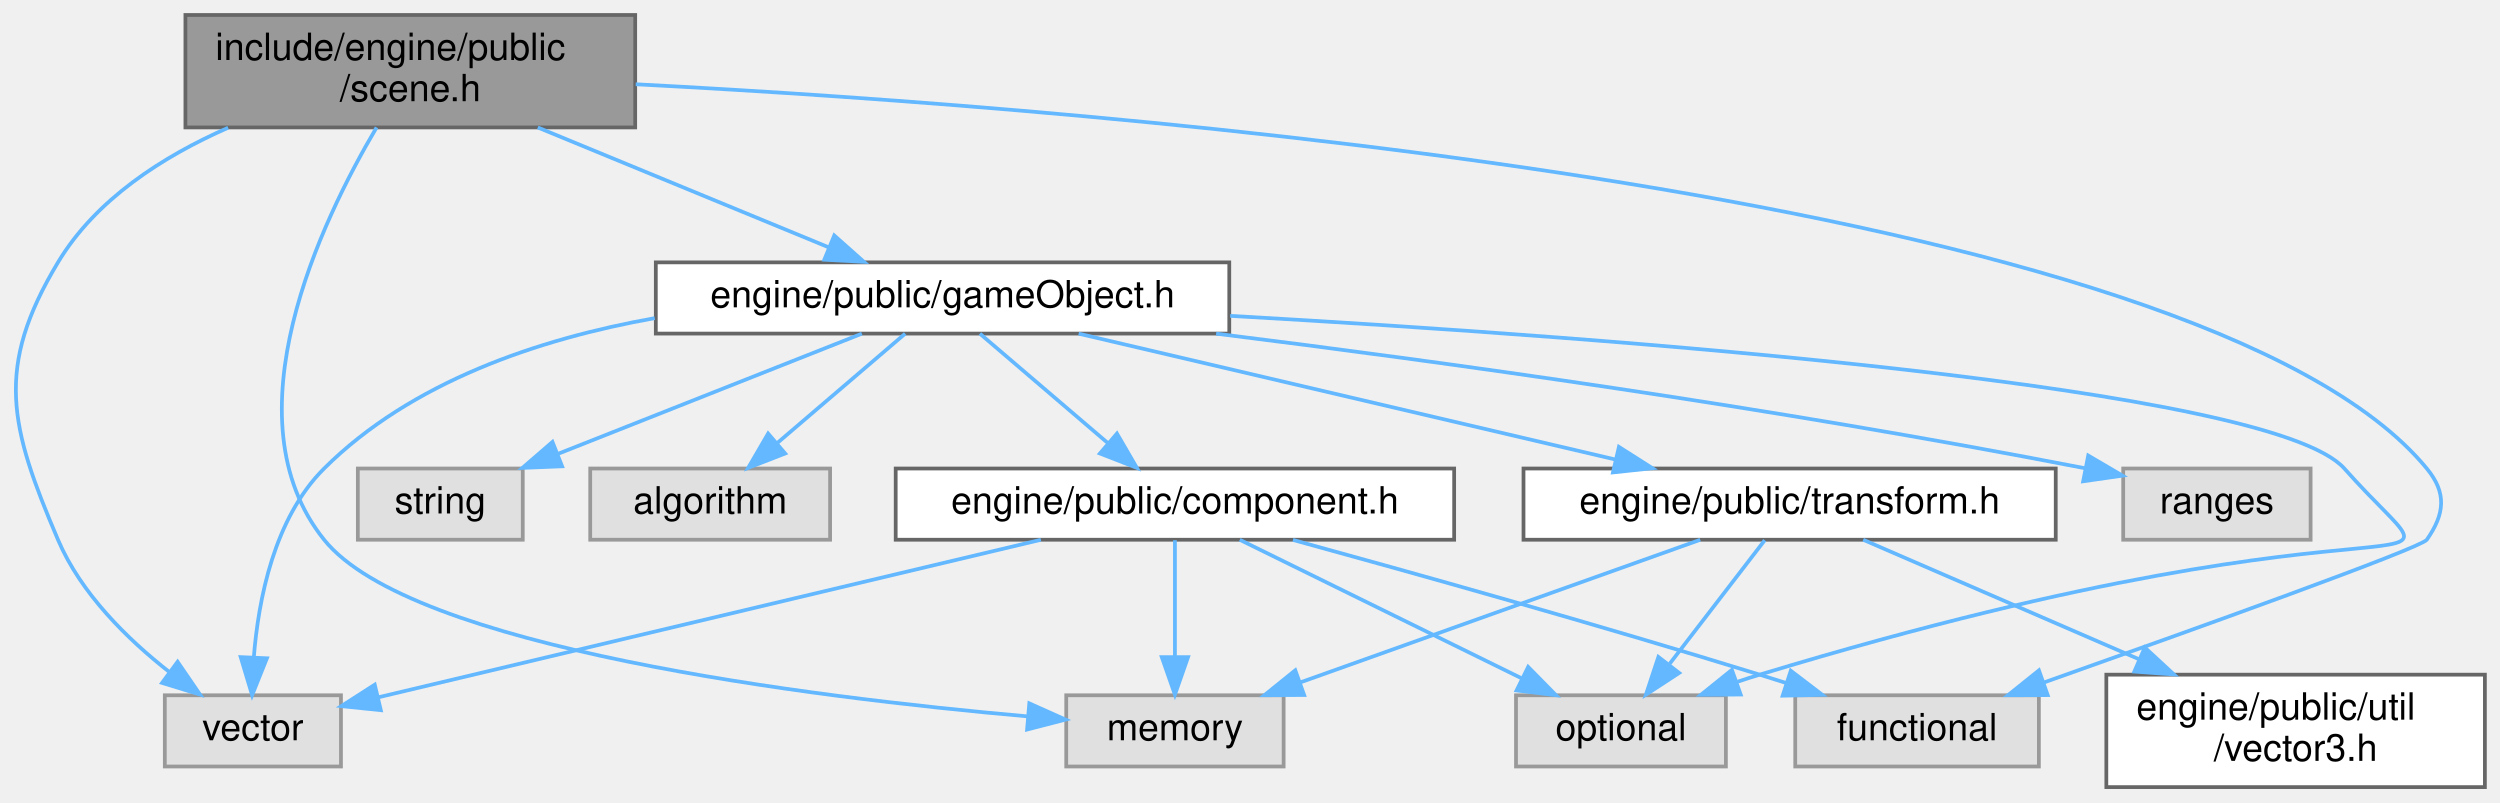
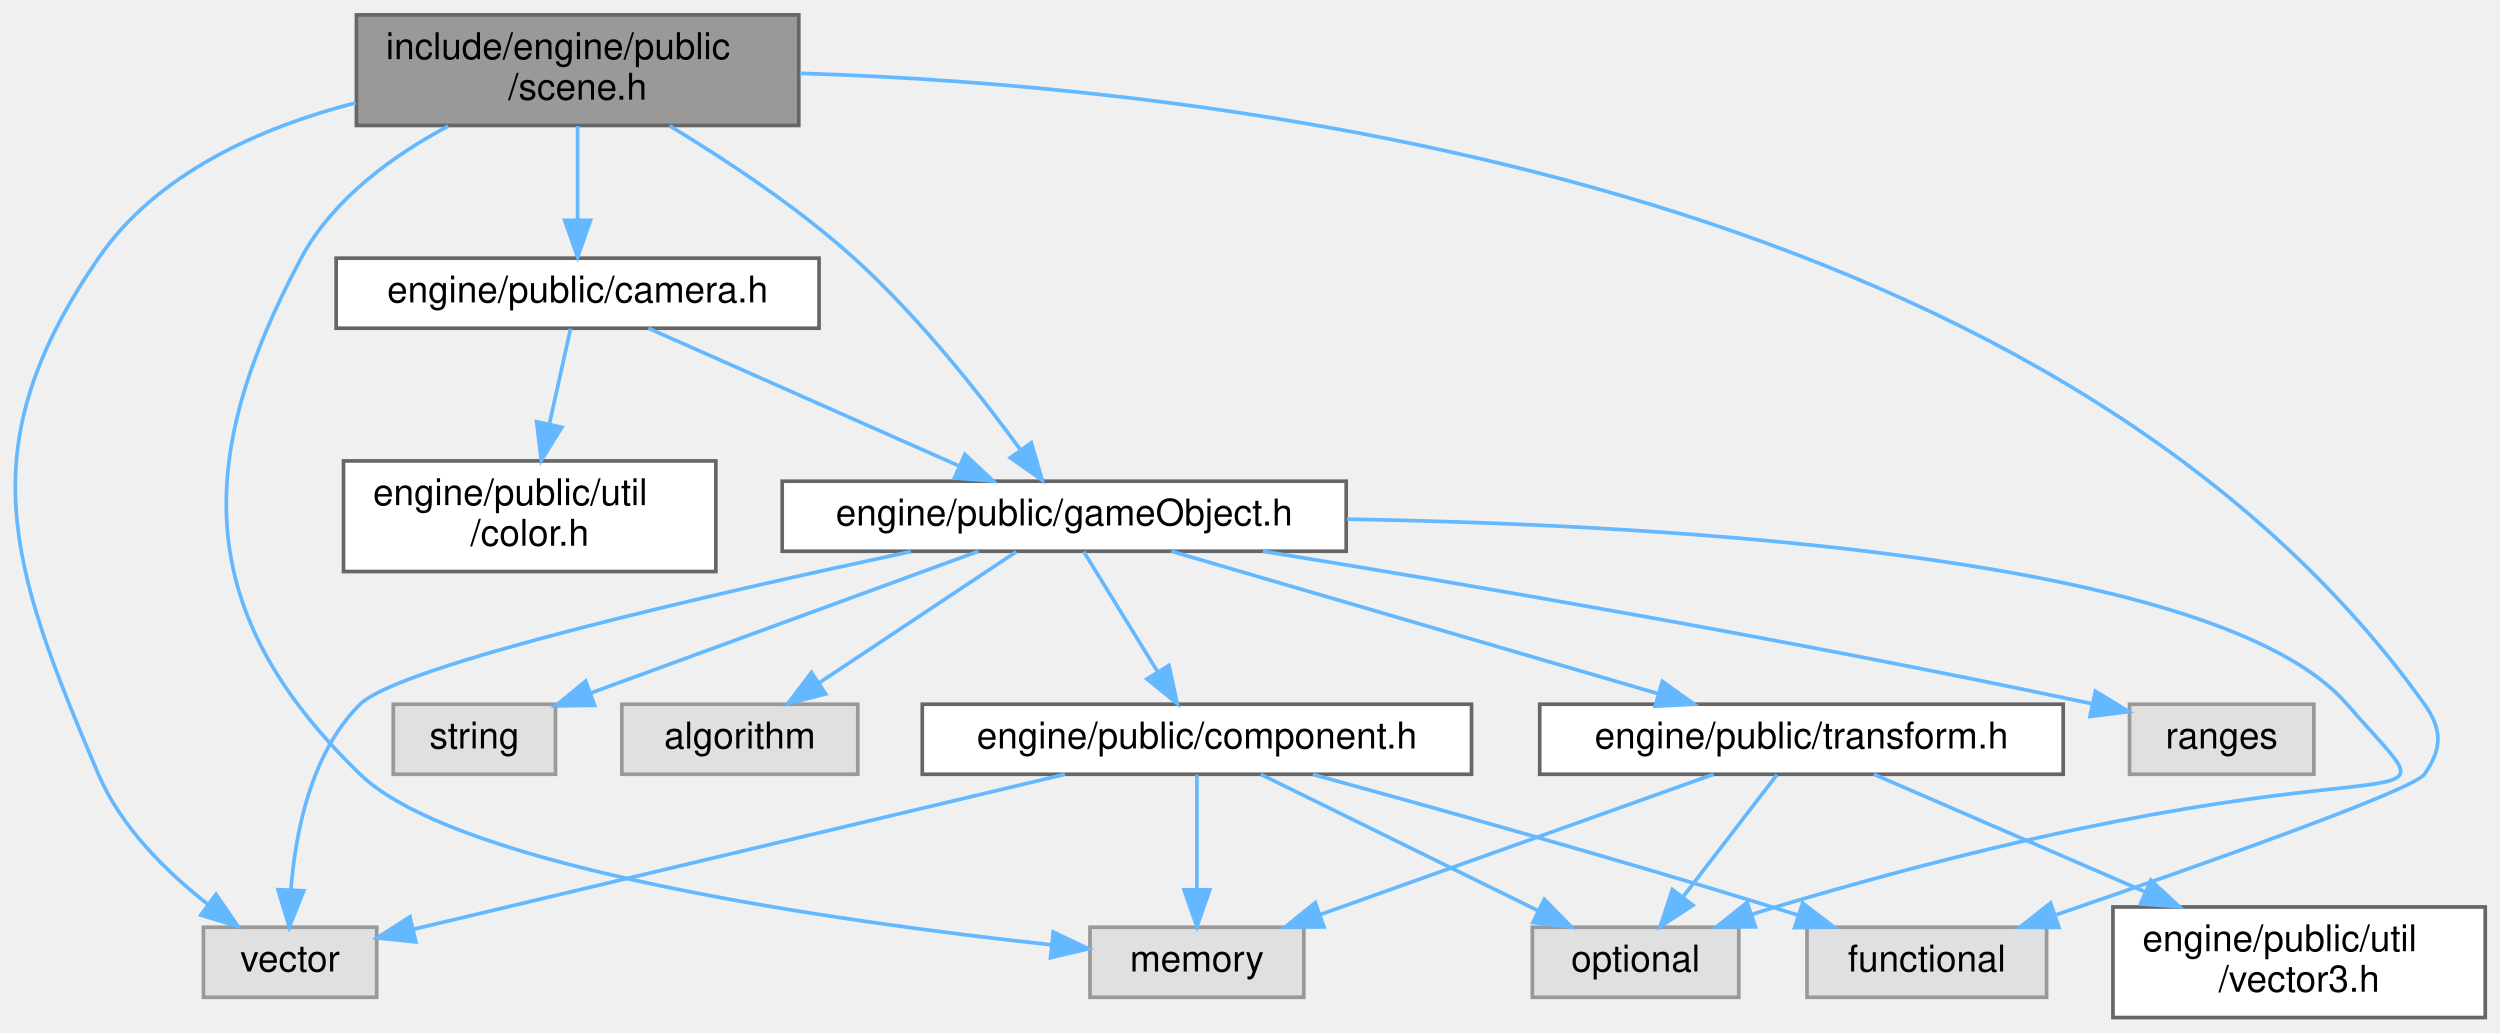
- <svg xmlns="http://www.w3.org/2000/svg" xmlns:xlink="http://www.w3.org/1999/xlink" width="667pt" height="214pt" viewBox="0.00 0.00 666.94 214.00">
-   <g id="graph0" class="graph" transform="scale(1 1) rotate(0) translate(4 210)">
+ <svg xmlns="http://www.w3.org/2000/svg" xmlns:xlink="http://www.w3.org/1999/xlink" width="678pt" height="280pt" viewBox="0.00 0.00 678.19 280.00">
+   <g id="graph0" class="graph" transform="scale(1 1) rotate(0) translate(4 276)">
    <g id="Node000001" class="node">
      <g id="a_Node000001">
        <a xlink:title=" ">
-           <polygon fill="#999999" stroke="#666666" points="165.44,-206 45.44,-206 45.44,-176 165.44,-176 165.44,-206" />
-           <text text-anchor="start" x="53.44" y="-194" font-family="Helvetica,sans-Serif" font-size="10.00">include/engine/public</text>
-           <text text-anchor="middle" x="105.44" y="-183" font-family="Helvetica,sans-Serif" font-size="10.00">/scene.h</text>
+           <polygon fill="#999999" stroke="#666666" points="212.69,-272 92.69,-272 92.69,-242 212.69,-242 212.69,-272" />
+           <text text-anchor="start" x="100.69" y="-260" font-family="Helvetica,sans-Serif" font-size="10.00">include/engine/public</text>
+           <text text-anchor="middle" x="152.69" y="-249" font-family="Helvetica,sans-Serif" font-size="10.00">/scene.h</text>
        </a>
      </g>
    </g>
    <g id="Node000002" class="node">
      <g id="a_Node000002">
        <a xlink:title=" ">
-           <polygon fill="#e0e0e0" stroke="#999999" points="86.94,-24.5 39.94,-24.5 39.94,-5.5 86.94,-5.5 86.94,-24.5" />
-           <text text-anchor="middle" x="63.44" y="-12.5" font-family="Helvetica,sans-Serif" font-size="10.00">vector</text>
+           <polygon fill="#e0e0e0" stroke="#999999" points="98.19,-24.5 51.19,-24.5 51.19,-5.5 98.19,-5.5 98.19,-24.5" />
+           <text text-anchor="middle" x="74.69" y="-12.5" font-family="Helvetica,sans-Serif" font-size="10.00">vector</text>
        </a>
      </g>
    </g>
    <g id="edge1_Node000001_Node000002" class="edge">
      <g id="a_edge1_Node000001_Node000002">
        <a xlink:title=" ">
-           <path fill="none" stroke="#63b8ff" d="M56.83,-175.92C39.38,-168.25 21.53,-156.8 11.44,-140 -5.5,-111.81 -1.45,-96.26 11.44,-66 17.53,-51.68 29.97,-39.47 41.15,-30.71" />
-           <polygon fill="#63b8ff" stroke="#63b8ff" points="43.35,-33.44 49.33,-24.7 39.2,-27.8 43.35,-33.44" />
+           <path fill="none" stroke="#63b8ff" d="M92.49,-248.15C66.51,-241.45 38.5,-229.02 22.69,-206 -12.54,-154.71 -1.68,-123.25 22.69,-66 28.79,-51.68 41.23,-39.47 52.41,-30.71" />
+           <polygon fill="#63b8ff" stroke="#63b8ff" points="54.6,-33.44 60.59,-24.7 50.46,-27.8 54.6,-33.44" />
        </a>
      </g>
    </g>
    <g id="Node000003" class="node">
      <g id="a_Node000003">
        <a xlink:title=" ">
-           <polygon fill="#e0e0e0" stroke="#999999" points="338.44,-24.5 280.44,-24.5 280.44,-5.5 338.44,-5.5 338.44,-24.5" />
-           <text text-anchor="middle" x="309.44" y="-12.5" font-family="Helvetica,sans-Serif" font-size="10.00">memory</text>
+           <polygon fill="#e0e0e0" stroke="#999999" points="349.69,-24.5 291.69,-24.5 291.69,-5.5 349.69,-5.5 349.69,-24.5" />
+           <text text-anchor="middle" x="320.69" y="-12.5" font-family="Helvetica,sans-Serif" font-size="10.00">memory</text>
        </a>
      </g>
    </g>
    <g id="edge2_Node000001_Node000003" class="edge">
      <g id="a_edge2_Node000001_Node000003">
        <a xlink:title=" ">
-           <path fill="none" stroke="#63b8ff" d="M96.44,-175.99C81.67,-151.02 56.38,-98.43 82.44,-66 105.57,-37.22 211.64,-24.03 270.24,-18.86" />
-           <polygon fill="#63b8ff" stroke="#63b8ff" points="270.59,-22.34 280.26,-18.01 270,-15.36 270.59,-22.34" />
+           <path fill="none" stroke="#63b8ff" d="M117.62,-241.85C102.46,-233.77 86.25,-222 77.69,-206 48.14,-150.78 48.69,-109.56 93.69,-66 120.03,-40.5 223.32,-26.01 281.07,-19.75" />
+           <polygon fill="#63b8ff" stroke="#63b8ff" points="281.72,-23.2 291.3,-18.67 280.99,-16.24 281.72,-23.2" />
        </a>
      </g>
    </g>
    <g id="Node000004" class="node">
      <g id="a_Node000004">
        <a xlink:title=" ">
-           <polygon fill="#e0e0e0" stroke="#999999" points="539.94,-24.5 474.94,-24.5 474.94,-5.5 539.94,-5.5 539.94,-24.5" />
-           <text text-anchor="middle" x="507.44" y="-12.5" font-family="Helvetica,sans-Serif" font-size="10.00">functional</text>
+           <polygon fill="#e0e0e0" stroke="#999999" points="551.19,-24.5 486.19,-24.5 486.19,-5.5 551.19,-5.5 551.19,-24.5" />
+           <text text-anchor="middle" x="518.69" y="-12.5" font-family="Helvetica,sans-Serif" font-size="10.00">functional</text>
        </a>
      </g>
    </g>
    <g id="edge3_Node000001_Node000004" class="edge">
      <g id="a_edge3_Node000001_Node000004">
        <a xlink:title=" ">
-           <path fill="none" stroke="#63b8ff" d="M165.58,-187.52C293,-180.88 583.39,-157.9 643.44,-85 648.8,-78.48 648.27,-72.93 643.44,-66 641.89,-63.78 581.08,-41.99 541.3,-27.92" />
-           <polygon fill="#63b8ff" stroke="#63b8ff" points="542.29,-24.55 531.69,-24.52 539.96,-31.15 542.29,-24.55" />
+           <path fill="none" stroke="#63b8ff" d="M213,-256.15C322.34,-252.76 551.43,-227.96 653.69,-85 658.6,-78.13 658.51,-72.93 653.69,-66 650.67,-61.67 592.87,-41.29 553.89,-27.92" />
+           <polygon fill="#63b8ff" stroke="#63b8ff" points="554.53,-24.44 543.94,-24.52 552.27,-31.07 554.53,-24.44" />
        </a>
      </g>
    </g>
    <g id="Node000005" class="node">
      <g id="a_Node000005">
        <a xlink:href="game_object_8h.html" target="_top" xlink:title=" ">
-           <polygon fill="white" stroke="#666666" points="323.94,-140 170.94,-140 170.94,-121 323.94,-121 323.94,-140" />
-           <text text-anchor="middle" x="247.44" y="-128" font-family="Helvetica,sans-Serif" font-size="10.00">engine/public/gameObject.h</text>
+           <polygon fill="white" stroke="#666666" points="361.19,-145.5 208.19,-145.5 208.19,-126.5 361.19,-126.5 361.19,-145.5" />
+           <text text-anchor="middle" x="284.69" y="-133.5" font-family="Helvetica,sans-Serif" font-size="10.00">engine/public/gameObject.h</text>
        </a>
      </g>
    </g>
    <g id="edge4_Node000001_Node000005" class="edge">
      <g id="a_edge4_Node000001_Node000005">
        <a xlink:title=" ">
-           <path fill="none" stroke="#63b8ff" d="M139.45,-175.99C163.03,-166.27 194.18,-153.44 216.95,-144.06" />
-           <polygon fill="#63b8ff" stroke="#63b8ff" points="218.55,-147.18 226.47,-140.14 215.89,-140.71 218.55,-147.18" />
+           <path fill="none" stroke="#63b8ff" d="M177.64,-241.91C192.89,-232.7 212.35,-219.84 227.69,-206 245.27,-190.14 262.11,-168.71 272.87,-153.97" />
+           <polygon fill="#63b8ff" stroke="#63b8ff" points="275.77,-155.93 278.74,-145.76 270.07,-151.86 275.77,-155.93" />
+         </a>
+       </g>
+     </g>
+     <g id="Node000013" class="node">
+       <g id="a_Node000013">
+         <a xlink:href="camera_8h.html" target="_top" xlink:title=" ">
+           <polygon fill="white" stroke="#666666" points="218.19,-206 87.19,-206 87.19,-187 218.19,-187 218.19,-206" />
+           <text text-anchor="middle" x="152.69" y="-194" font-family="Helvetica,sans-Serif" font-size="10.00">engine/public/camera.h</text>
+         </a>
+       </g>
+     </g>
+     <g id="edge19_Node000001_Node000013" class="edge">
+       <g id="a_edge19_Node000001_Node000013">
+         <a xlink:title=" ">
+           <path fill="none" stroke="#63b8ff" d="M152.69,-241.84C152.69,-234.21 152.69,-224.7 152.69,-216.45" />
+           <polygon fill="#63b8ff" stroke="#63b8ff" points="156.19,-216.27 152.69,-206.27 149.19,-216.27 156.19,-216.27" />
        </a>
      </g>
    </g>
    <g id="edge9_Node000005_Node000002" class="edge">
      <g id="a_edge9_Node000005_Node000002">
        <a xlink:title=" ">
-           <path fill="none" stroke="#63b8ff" d="M170.65,-125.12C139.6,-119.57 105.68,-108.12 82.44,-85 69.11,-71.74 64.9,-50.06 63.68,-34.54" />
-           <polygon fill="#63b8ff" stroke="#63b8ff" points="67.18,-34.37 63.24,-24.53 60.19,-34.68 67.18,-34.37" />
+           <path fill="none" stroke="#63b8ff" d="M243.08,-126.41C190.18,-115.14 104.39,-95.57 93.69,-85 80.31,-71.79 76.11,-50.1 74.91,-34.56" />
+           <polygon fill="#63b8ff" stroke="#63b8ff" points="78.41,-34.39 74.48,-24.54 71.41,-34.69 78.41,-34.39" />
        </a>
      </g>
    </g>
    <g id="Node000006" class="node">
      <g id="a_Node000006">
        <a xlink:title=" ">
-           <polygon fill="#e0e0e0" stroke="#999999" points="217.44,-85 153.44,-85 153.44,-66 217.44,-66 217.44,-85" />
-           <text text-anchor="middle" x="185.44" y="-73" font-family="Helvetica,sans-Serif" font-size="10.00">algorithm</text>
+           <polygon fill="#e0e0e0" stroke="#999999" points="228.69,-85 164.69,-85 164.69,-66 228.69,-66 228.69,-85" />
+           <text text-anchor="middle" x="196.69" y="-73" font-family="Helvetica,sans-Serif" font-size="10.00">algorithm</text>
        </a>
      </g>
    </g>
    <g id="edge5_Node000005_Node000006" class="edge">
      <g id="a_edge5_Node000005_Node000006">
        <a xlink:title=" ">
-           <path fill="none" stroke="#63b8ff" d="M237.47,-120.98C228.31,-113.15 214.5,-101.34 203.41,-91.86" />
-           <polygon fill="#63b8ff" stroke="#63b8ff" points="205.45,-89.01 195.58,-85.17 200.91,-94.33 205.45,-89.01" />
+           <path fill="none" stroke="#63b8ff" d="M271.7,-126.37C257.67,-117.04 235.06,-102.01 218.33,-90.88" />
+           <polygon fill="#63b8ff" stroke="#63b8ff" points="219.99,-87.79 209.73,-85.17 216.12,-93.62 219.99,-87.79" />
        </a>
      </g>
    </g>
    <g id="Node000007" class="node">
      <g id="a_Node000007">
        <a xlink:title=" ">
-           <polygon fill="#e0e0e0" stroke="#999999" points="456.44,-24.5 400.44,-24.5 400.44,-5.5 456.44,-5.5 456.44,-24.5" />
-           <text text-anchor="middle" x="428.44" y="-12.5" font-family="Helvetica,sans-Serif" font-size="10.00">optional</text>
+           <polygon fill="#e0e0e0" stroke="#999999" points="467.69,-24.5 411.69,-24.5 411.69,-5.5 467.69,-5.5 467.69,-24.5" />
+           <text text-anchor="middle" x="439.69" y="-12.5" font-family="Helvetica,sans-Serif" font-size="10.00">optional</text>
        </a>
      </g>
    </g>
    <g id="edge6_Node000005_Node000007" class="edge">
      <g id="a_edge6_Node000005_Node000007">
        <a xlink:title=" ">
-           <path fill="none" stroke="#63b8ff" d="M324.18,-125.73C427.87,-119.85 602.06,-106.82 621.44,-85 655.84,-46.26 647.25,-85.1 465.44,-30 463.51,-29.42 461.55,-28.79 459.57,-28.12" />
-           <polygon fill="#63b8ff" stroke="#63b8ff" points="460.38,-24.7 449.79,-24.64 458.04,-31.29 460.38,-24.7" />
+           <path fill="none" stroke="#63b8ff" d="M361.4,-135.2C453.04,-133.6 598.31,-124.67 632.69,-85 666.33,-46.18 652.01,-82.13 477.69,-30 475.55,-29.36 473.37,-28.67 471.17,-27.94" />
+           <polygon fill="#63b8ff" stroke="#63b8ff" points="472.23,-24.6 461.64,-24.61 469.93,-31.21 472.23,-24.6" />
        </a>
      </g>
    </g>
    <g id="Node000008" class="node">
      <g id="a_Node000008">
        <a xlink:title=" ">
-           <polygon fill="#e0e0e0" stroke="#999999" points="612.44,-85 562.44,-85 562.44,-66 612.44,-66 612.44,-85" />
-           <text text-anchor="middle" x="587.44" y="-73" font-family="Helvetica,sans-Serif" font-size="10.00">ranges</text>
+           <polygon fill="#e0e0e0" stroke="#999999" points="623.69,-85 573.69,-85 573.69,-66 623.69,-66 623.69,-85" />
+           <text text-anchor="middle" x="598.69" y="-73" font-family="Helvetica,sans-Serif" font-size="10.00">ranges</text>
        </a>
      </g>
    </g>
    <g id="edge7_Node000005_Node000008" class="edge">
      <g id="a_edge7_Node000005_Node000008">
        <a xlink:title=" ">
-           <path fill="none" stroke="#63b8ff" d="M320.43,-120.98C380.28,-113.52 467.36,-101.56 552.19,-85.08" />
-           <polygon fill="#63b8ff" stroke="#63b8ff" points="553.11,-88.46 562.25,-83.1 551.76,-81.59 553.11,-88.46" />
+           <path fill="none" stroke="#63b8ff" d="M338.58,-126.5C392.96,-117.67 479.56,-102.92 563.52,-85.13" />
+           <polygon fill="#63b8ff" stroke="#63b8ff" points="564.43,-88.52 573.48,-83.01 562.97,-81.67 564.43,-88.52" />
        </a>
      </g>
    </g>
    <g id="Node000009" class="node">
      <g id="a_Node000009">
        <a xlink:title=" ">
-           <polygon fill="#e0e0e0" stroke="#999999" points="135.44,-85 91.44,-85 91.44,-66 135.44,-66 135.44,-85" />
-           <text text-anchor="middle" x="113.44" y="-73" font-family="Helvetica,sans-Serif" font-size="10.00">string</text>
+           <polygon fill="#e0e0e0" stroke="#999999" points="146.69,-85 102.69,-85 102.69,-66 146.69,-66 146.69,-85" />
+           <text text-anchor="middle" x="124.69" y="-73" font-family="Helvetica,sans-Serif" font-size="10.00">string</text>
        </a>
      </g>
    </g>
    <g id="edge8_Node000005_Node000009" class="edge">
      <g id="a_edge8_Node000005_Node000009">
        <a xlink:title=" ">
-           <path fill="none" stroke="#63b8ff" d="M225.91,-120.98C203.96,-112.3 169.69,-98.75 144.75,-88.88" />
-           <polygon fill="#63b8ff" stroke="#63b8ff" points="145.94,-85.59 135.36,-85.17 143.37,-92.1 145.94,-85.59" />
+           <path fill="none" stroke="#63b8ff" d="M261.42,-126.49C233.66,-116.34 187.11,-99.32 156.16,-88.01" />
+           <polygon fill="#63b8ff" stroke="#63b8ff" points="157.29,-84.69 146.7,-84.55 154.89,-91.27 157.29,-84.69" />
        </a>
      </g>
    </g>
    <g id="Node000010" class="node">
      <g id="a_Node000010">
        <a xlink:href="transform_8h.html" target="_top" xlink:title=" ">
-           <polygon fill="white" stroke="#666666" points="544.44,-85 402.44,-85 402.44,-66 544.44,-66 544.44,-85" />
-           <text text-anchor="middle" x="473.44" y="-73" font-family="Helvetica,sans-Serif" font-size="10.00">engine/public/transform.h</text>
+           <polygon fill="white" stroke="#666666" points="555.69,-85 413.69,-85 413.69,-66 555.69,-66 555.69,-85" />
+           <text text-anchor="middle" x="484.69" y="-73" font-family="Helvetica,sans-Serif" font-size="10.00">engine/public/transform.h</text>
        </a>
      </g>
    </g>
    <g id="edge10_Node000005_Node000010" class="edge">
      <g id="a_edge10_Node000005_Node000010">
        <a xlink:title=" ">
-           <path fill="none" stroke="#63b8ff" d="M283.75,-120.98C322.68,-111.86 384.59,-97.33 427.03,-87.38" />
-           <polygon fill="#63b8ff" stroke="#63b8ff" points="427.9,-90.77 436.84,-85.08 426.31,-83.96 427.9,-90.77" />
+           <path fill="none" stroke="#63b8ff" d="M313.77,-126.49C348.58,-116.31 407.01,-99.22 445.7,-87.9" />
+           <polygon fill="#63b8ff" stroke="#63b8ff" points="446.96,-91.18 455.57,-85.02 444.99,-84.46 446.96,-91.18" />
        </a>
      </g>
    </g>
    <g id="Node000012" class="node">
      <g id="a_Node000012">
        <a xlink:href="component_8h.html" target="_top" xlink:title=" ">
-           <polygon fill="white" stroke="#666666" points="383.94,-85 234.94,-85 234.94,-66 383.94,-66 383.94,-85" />
-           <text text-anchor="middle" x="309.44" y="-73" font-family="Helvetica,sans-Serif" font-size="10.00">engine/public/component.h</text>
+           <polygon fill="white" stroke="#666666" points="395.19,-85 246.19,-85 246.19,-66 395.19,-66 395.19,-85" />
+           <text text-anchor="middle" x="320.69" y="-73" font-family="Helvetica,sans-Serif" font-size="10.00">engine/public/component.h</text>
        </a>
      </g>
    </g>
    <g id="edge14_Node000005_Node000012" class="edge">
      <g id="a_edge14_Node000005_Node000012">
        <a xlink:title=" ">
-           <path fill="none" stroke="#63b8ff" d="M257.4,-120.98C266.56,-113.15 280.37,-101.34 291.46,-91.86" />
-           <polygon fill="#63b8ff" stroke="#63b8ff" points="293.97,-94.33 299.29,-85.17 289.42,-89.01 293.97,-94.33" />
+           <path fill="none" stroke="#63b8ff" d="M290,-126.37C295.27,-117.81 303.48,-104.47 310.08,-93.74" />
+           <polygon fill="#63b8ff" stroke="#63b8ff" points="313.1,-95.52 315.36,-85.17 307.13,-91.85 313.1,-95.52" />
        </a>
      </g>
    </g>
    <g id="edge11_Node000010_Node000003" class="edge">
      <g id="a_edge11_Node000010_Node000003">
        <a xlink:title=" ">
-           <path fill="none" stroke="#63b8ff" d="M449.59,-65.99C421.53,-55.99 374.76,-39.3 343.04,-27.99" />
-           <polygon fill="#63b8ff" stroke="#63b8ff" points="343.91,-24.58 333.31,-24.52 341.55,-31.17 343.91,-24.58" />
+           <path fill="none" stroke="#63b8ff" d="M460.84,-65.99C432.79,-55.99 386.02,-39.3 354.29,-27.99" />
+           <polygon fill="#63b8ff" stroke="#63b8ff" points="355.16,-24.58 344.56,-24.52 352.81,-31.17 355.16,-24.58" />
        </a>
      </g>
    </g>
    <g id="edge12_Node000010_Node000007" class="edge">
      <g id="a_edge12_Node000010_Node000007">
        <a xlink:title=" ">
-           <path fill="none" stroke="#63b8ff" d="M466.8,-65.87C460.15,-57.23 449.74,-43.7 441.45,-32.92" />
-           <polygon fill="#63b8ff" stroke="#63b8ff" points="443.97,-30.46 435.1,-24.67 438.43,-34.73 443.97,-30.46" />
+           <path fill="none" stroke="#63b8ff" d="M478.05,-65.87C471.4,-57.23 461,-43.7 452.7,-32.92" />
+           <polygon fill="#63b8ff" stroke="#63b8ff" points="455.23,-30.46 446.36,-24.67 449.68,-34.73 455.23,-30.46" />
        </a>
      </g>
    </g>
    <g id="Node000011" class="node">
      <g id="a_Node000011">
        <a xlink:href="vector3_8h.html" target="_top" xlink:title=" ">
-           <polygon fill="white" stroke="#666666" points="658.94,-30 557.94,-30 557.94,0 658.94,0 658.94,-30" />
-           <text text-anchor="start" x="565.94" y="-18" font-family="Helvetica,sans-Serif" font-size="10.00">engine/public/util</text>
-           <text text-anchor="middle" x="608.44" y="-7" font-family="Helvetica,sans-Serif" font-size="10.00">/vector3.h</text>
+           <polygon fill="white" stroke="#666666" points="670.19,-30 569.19,-30 569.19,0 670.19,0 670.19,-30" />
+           <text text-anchor="start" x="577.19" y="-18" font-family="Helvetica,sans-Serif" font-size="10.00">engine/public/util</text>
+           <text text-anchor="middle" x="619.69" y="-7" font-family="Helvetica,sans-Serif" font-size="10.00">/vector3.h</text>
        </a>
      </g>
    </g>
    <g id="edge13_Node000010_Node000011" class="edge">
      <g id="a_edge13_Node000010_Node000011">
        <a xlink:title=" ">
-           <path fill="none" stroke="#63b8ff" d="M493.07,-65.99C512.24,-57.68 542.03,-44.78 566.54,-34.16" />
-           <polygon fill="#63b8ff" stroke="#63b8ff" points="568.2,-37.25 575.98,-30.06 565.41,-30.83 568.2,-37.25" />
+           <path fill="none" stroke="#63b8ff" d="M504.32,-65.99C523.49,-57.68 553.28,-44.78 577.79,-34.16" />
+           <polygon fill="#63b8ff" stroke="#63b8ff" points="579.45,-37.25 587.23,-30.06 576.67,-30.83 579.45,-37.25" />
        </a>
      </g>
    </g>
    <g id="edge18_Node000012_Node000002" class="edge">
      <g id="a_edge18_Node000012_Node000002">
        <a xlink:title=" ">
-           <path fill="none" stroke="#63b8ff" d="M273.67,-65.99C226.22,-54.71 143.09,-34.94 96.85,-23.95" />
-           <polygon fill="#63b8ff" stroke="#63b8ff" points="97.57,-20.52 87.03,-21.61 95.95,-27.33 97.57,-20.52" />
+           <path fill="none" stroke="#63b8ff" d="M284.92,-65.99C237.47,-54.71 154.34,-34.94 108.11,-23.95" />
+           <polygon fill="#63b8ff" stroke="#63b8ff" points="108.82,-20.52 98.28,-21.61 107.2,-27.33 108.82,-20.52" />
        </a>
      </g>
    </g>
    <g id="edge16_Node000012_Node000003" class="edge">
      <g id="a_edge16_Node000012_Node000003">
        <a xlink:title=" ">
-           <path fill="none" stroke="#63b8ff" d="M309.44,-65.87C309.44,-57.75 309.44,-45.31 309.44,-34.89" />
-           <polygon fill="#63b8ff" stroke="#63b8ff" points="312.94,-34.67 309.44,-24.67 305.94,-34.67 312.94,-34.67" />
+           <path fill="none" stroke="#63b8ff" d="M320.69,-65.87C320.69,-57.75 320.69,-45.31 320.69,-34.89" />
+           <polygon fill="#63b8ff" stroke="#63b8ff" points="324.19,-34.67 320.69,-24.67 317.19,-34.67 324.19,-34.67" />
        </a>
      </g>
    </g>
    <g id="edge15_Node000012_Node000004" class="edge">
      <g id="a_edge15_Node000012_Node000004">
        <a xlink:title=" ">
-           <path fill="none" stroke="#63b8ff" d="M340.93,-65.95C372.52,-57.28 422.52,-43.27 465.44,-30 467.73,-29.29 470.09,-28.55 472.46,-27.79" />
-           <polygon fill="#63b8ff" stroke="#63b8ff" points="473.75,-31.05 482.17,-24.62 471.58,-24.39 473.75,-31.05" />
+           <path fill="none" stroke="#63b8ff" d="M352.18,-65.95C383.78,-57.28 433.77,-43.27 476.69,-30 478.98,-29.29 481.34,-28.55 483.71,-27.79" />
+           <polygon fill="#63b8ff" stroke="#63b8ff" points="485.01,-31.05 493.43,-24.62 482.84,-24.39 485.01,-31.05" />
        </a>
      </g>
    </g>
    <g id="edge17_Node000012_Node000007" class="edge">
      <g id="a_edge17_Node000012_Node000007">
        <a xlink:title=" ">
-           <path fill="none" stroke="#63b8ff" d="M326.74,-65.99C346.48,-56.29 378.99,-40.31 401.93,-29.03" />
-           <polygon fill="#63b8ff" stroke="#63b8ff" points="403.68,-32.07 411.11,-24.52 400.59,-25.79 403.68,-32.07" />
+           <path fill="none" stroke="#63b8ff" d="M337.99,-65.99C357.73,-56.29 390.24,-40.31 413.18,-29.03" />
+           <polygon fill="#63b8ff" stroke="#63b8ff" points="414.93,-32.07 422.36,-24.52 411.85,-25.79 414.93,-32.07" />
+         </a>
+       </g>
+     </g>
+     <g id="edge20_Node000013_Node000005" class="edge">
+       <g id="a_edge20_Node000013_Node000005">
+         <a xlink:title=" ">
+           <path fill="none" stroke="#63b8ff" d="M171.88,-186.99C194.07,-177.16 230.81,-160.88 256.31,-149.58" />
+           <polygon fill="#63b8ff" stroke="#63b8ff" points="257.75,-152.77 265.47,-145.52 254.91,-146.37 257.75,-152.77" />
+         </a>
+       </g>
+     </g>
+     <g id="Node000014" class="node">
+       <g id="a_Node000014">
+         <a xlink:href="color_8h.html" target="_top" xlink:title=" ">
+           <polygon fill="white" stroke="#666666" points="190.19,-151 89.19,-151 89.19,-121 190.19,-121 190.19,-151" />
+           <text text-anchor="start" x="97.19" y="-139" font-family="Helvetica,sans-Serif" font-size="10.00">engine/public/util</text>
+           <text text-anchor="middle" x="139.69" y="-128" font-family="Helvetica,sans-Serif" font-size="10.00">/color.h</text>
+         </a>
+       </g>
+     </g>
+     <g id="edge21_Node000013_Node000014" class="edge">
+       <g id="a_edge21_Node000013_Node000014">
+         <a xlink:title=" ">
+           <path fill="none" stroke="#63b8ff" d="M150.77,-186.87C149.25,-180.03 147.05,-170.14 145.02,-160.97" />
+           <polygon fill="#63b8ff" stroke="#63b8ff" points="148.41,-160.12 142.83,-151.11 141.58,-161.64 148.41,-160.12" />
        </a>
      </g>
    </g>
  </g>
</svg>
